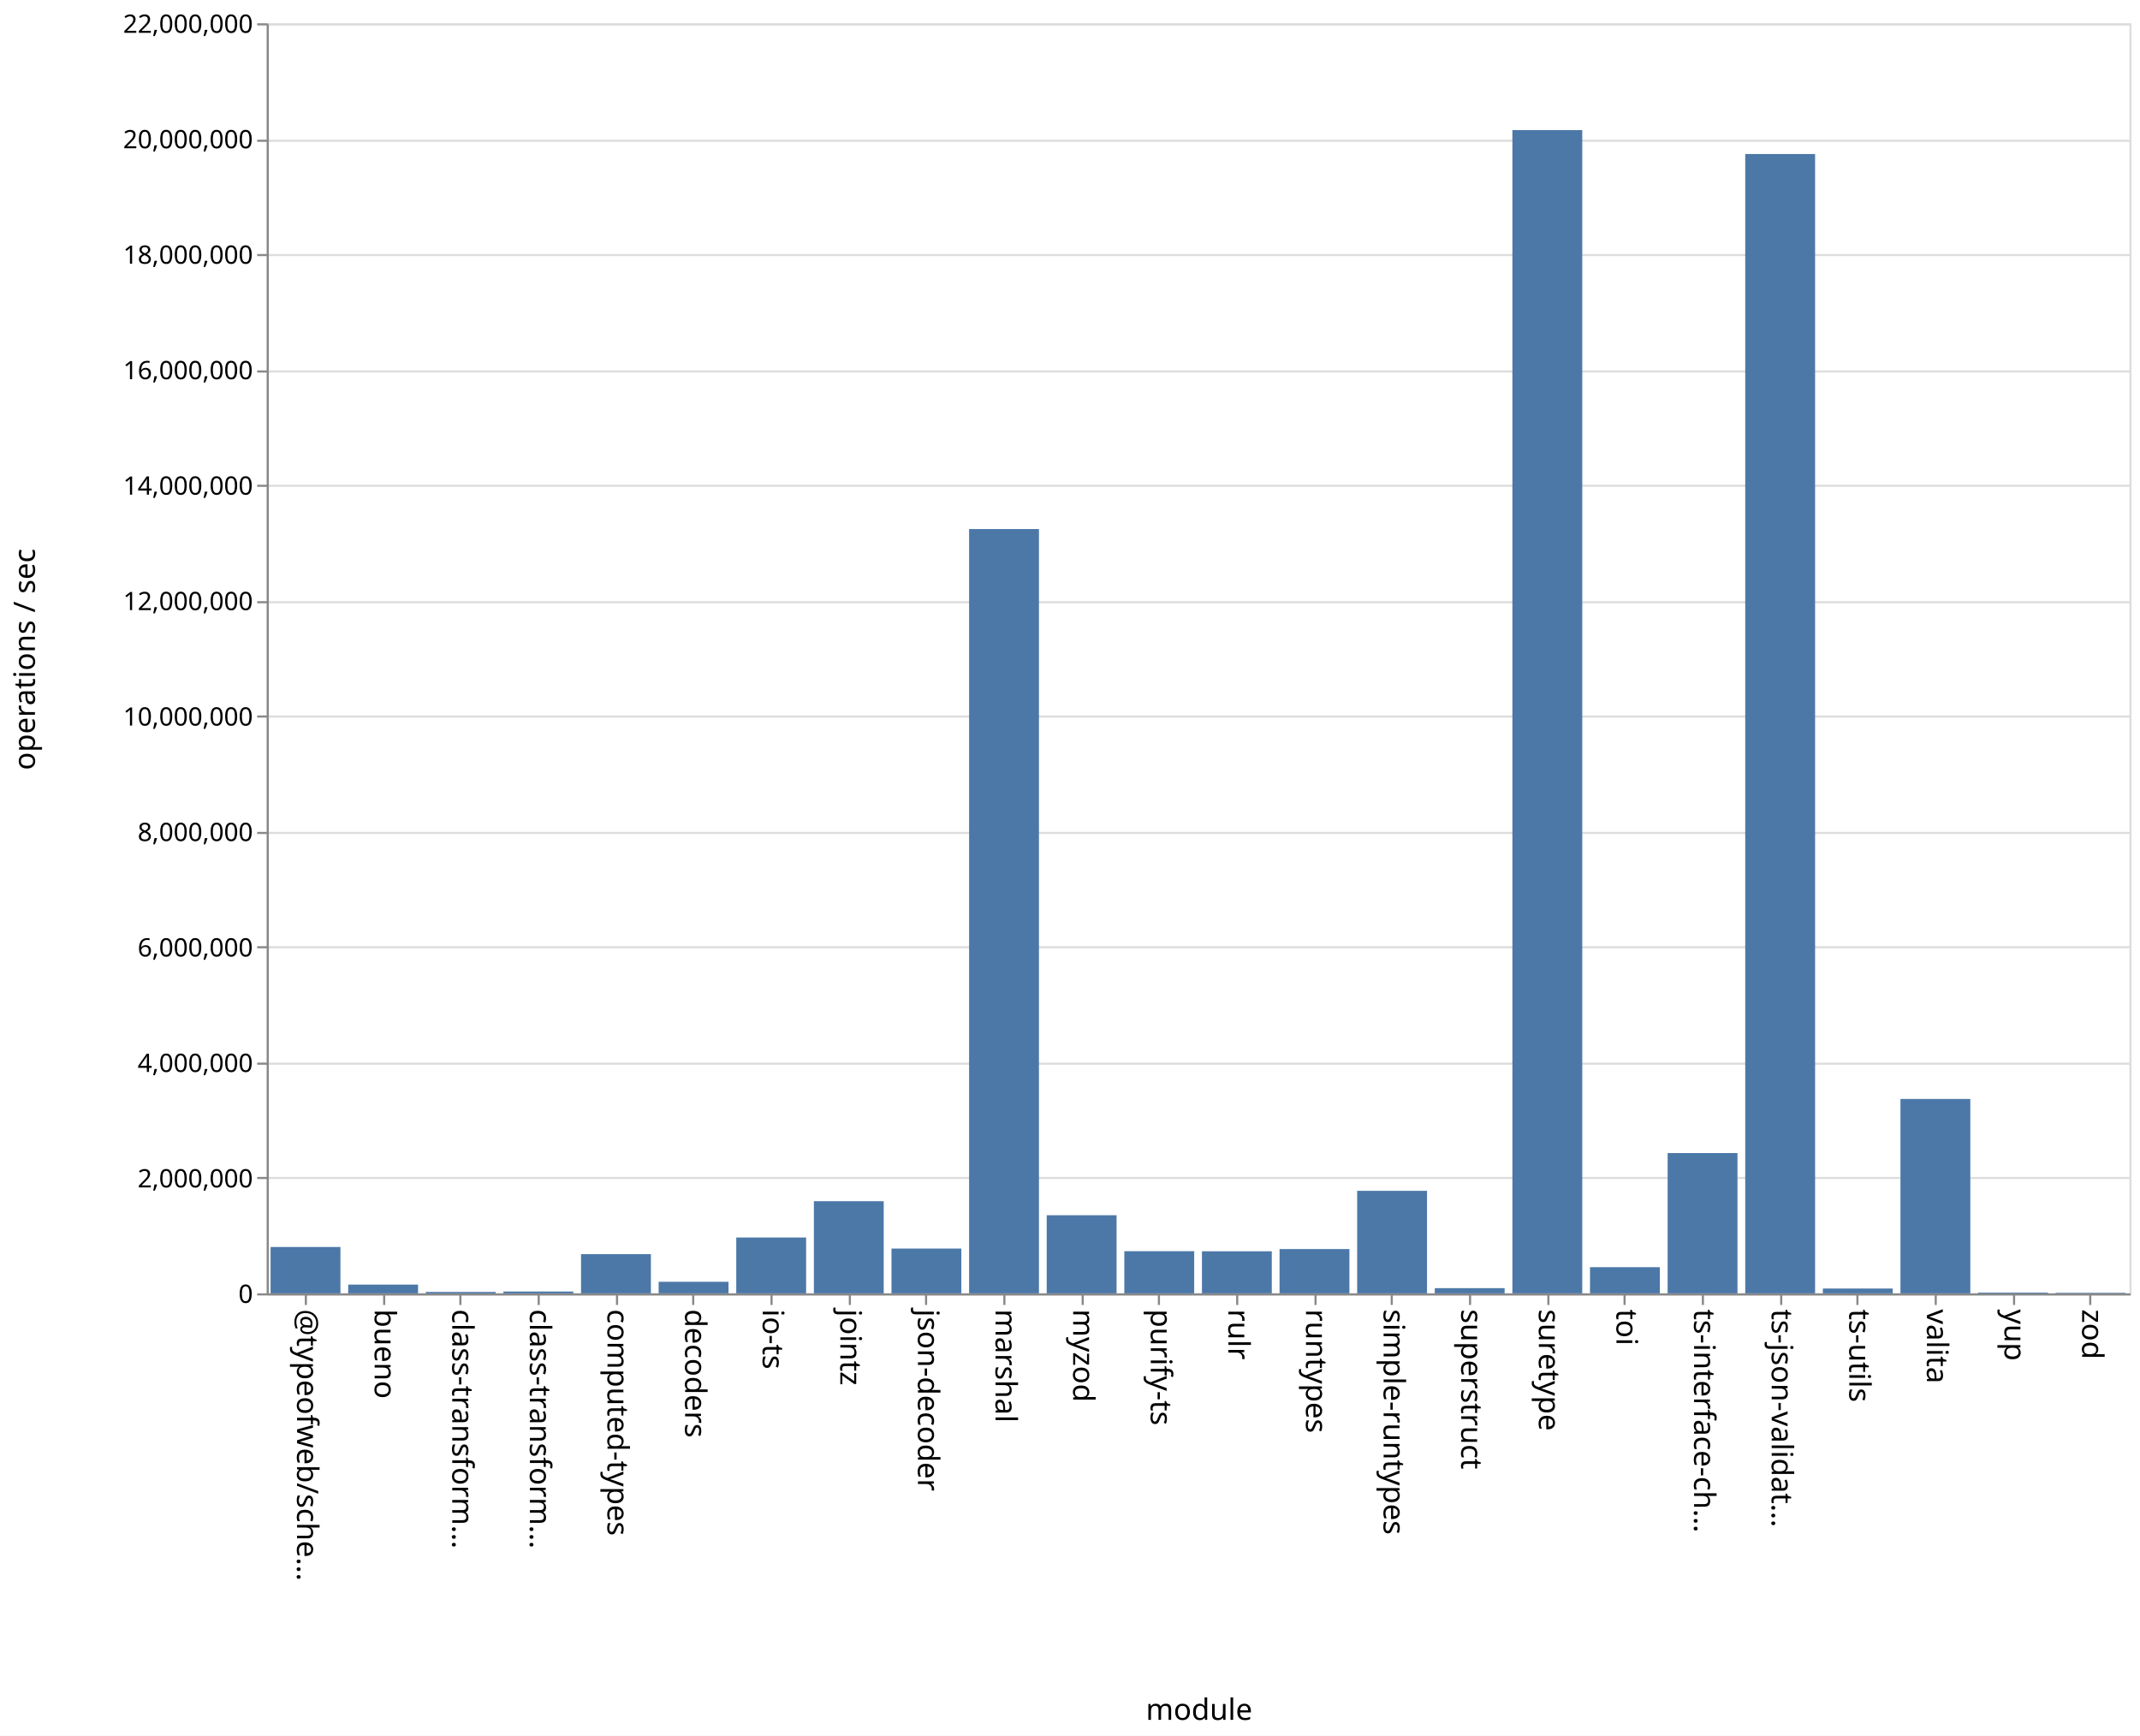
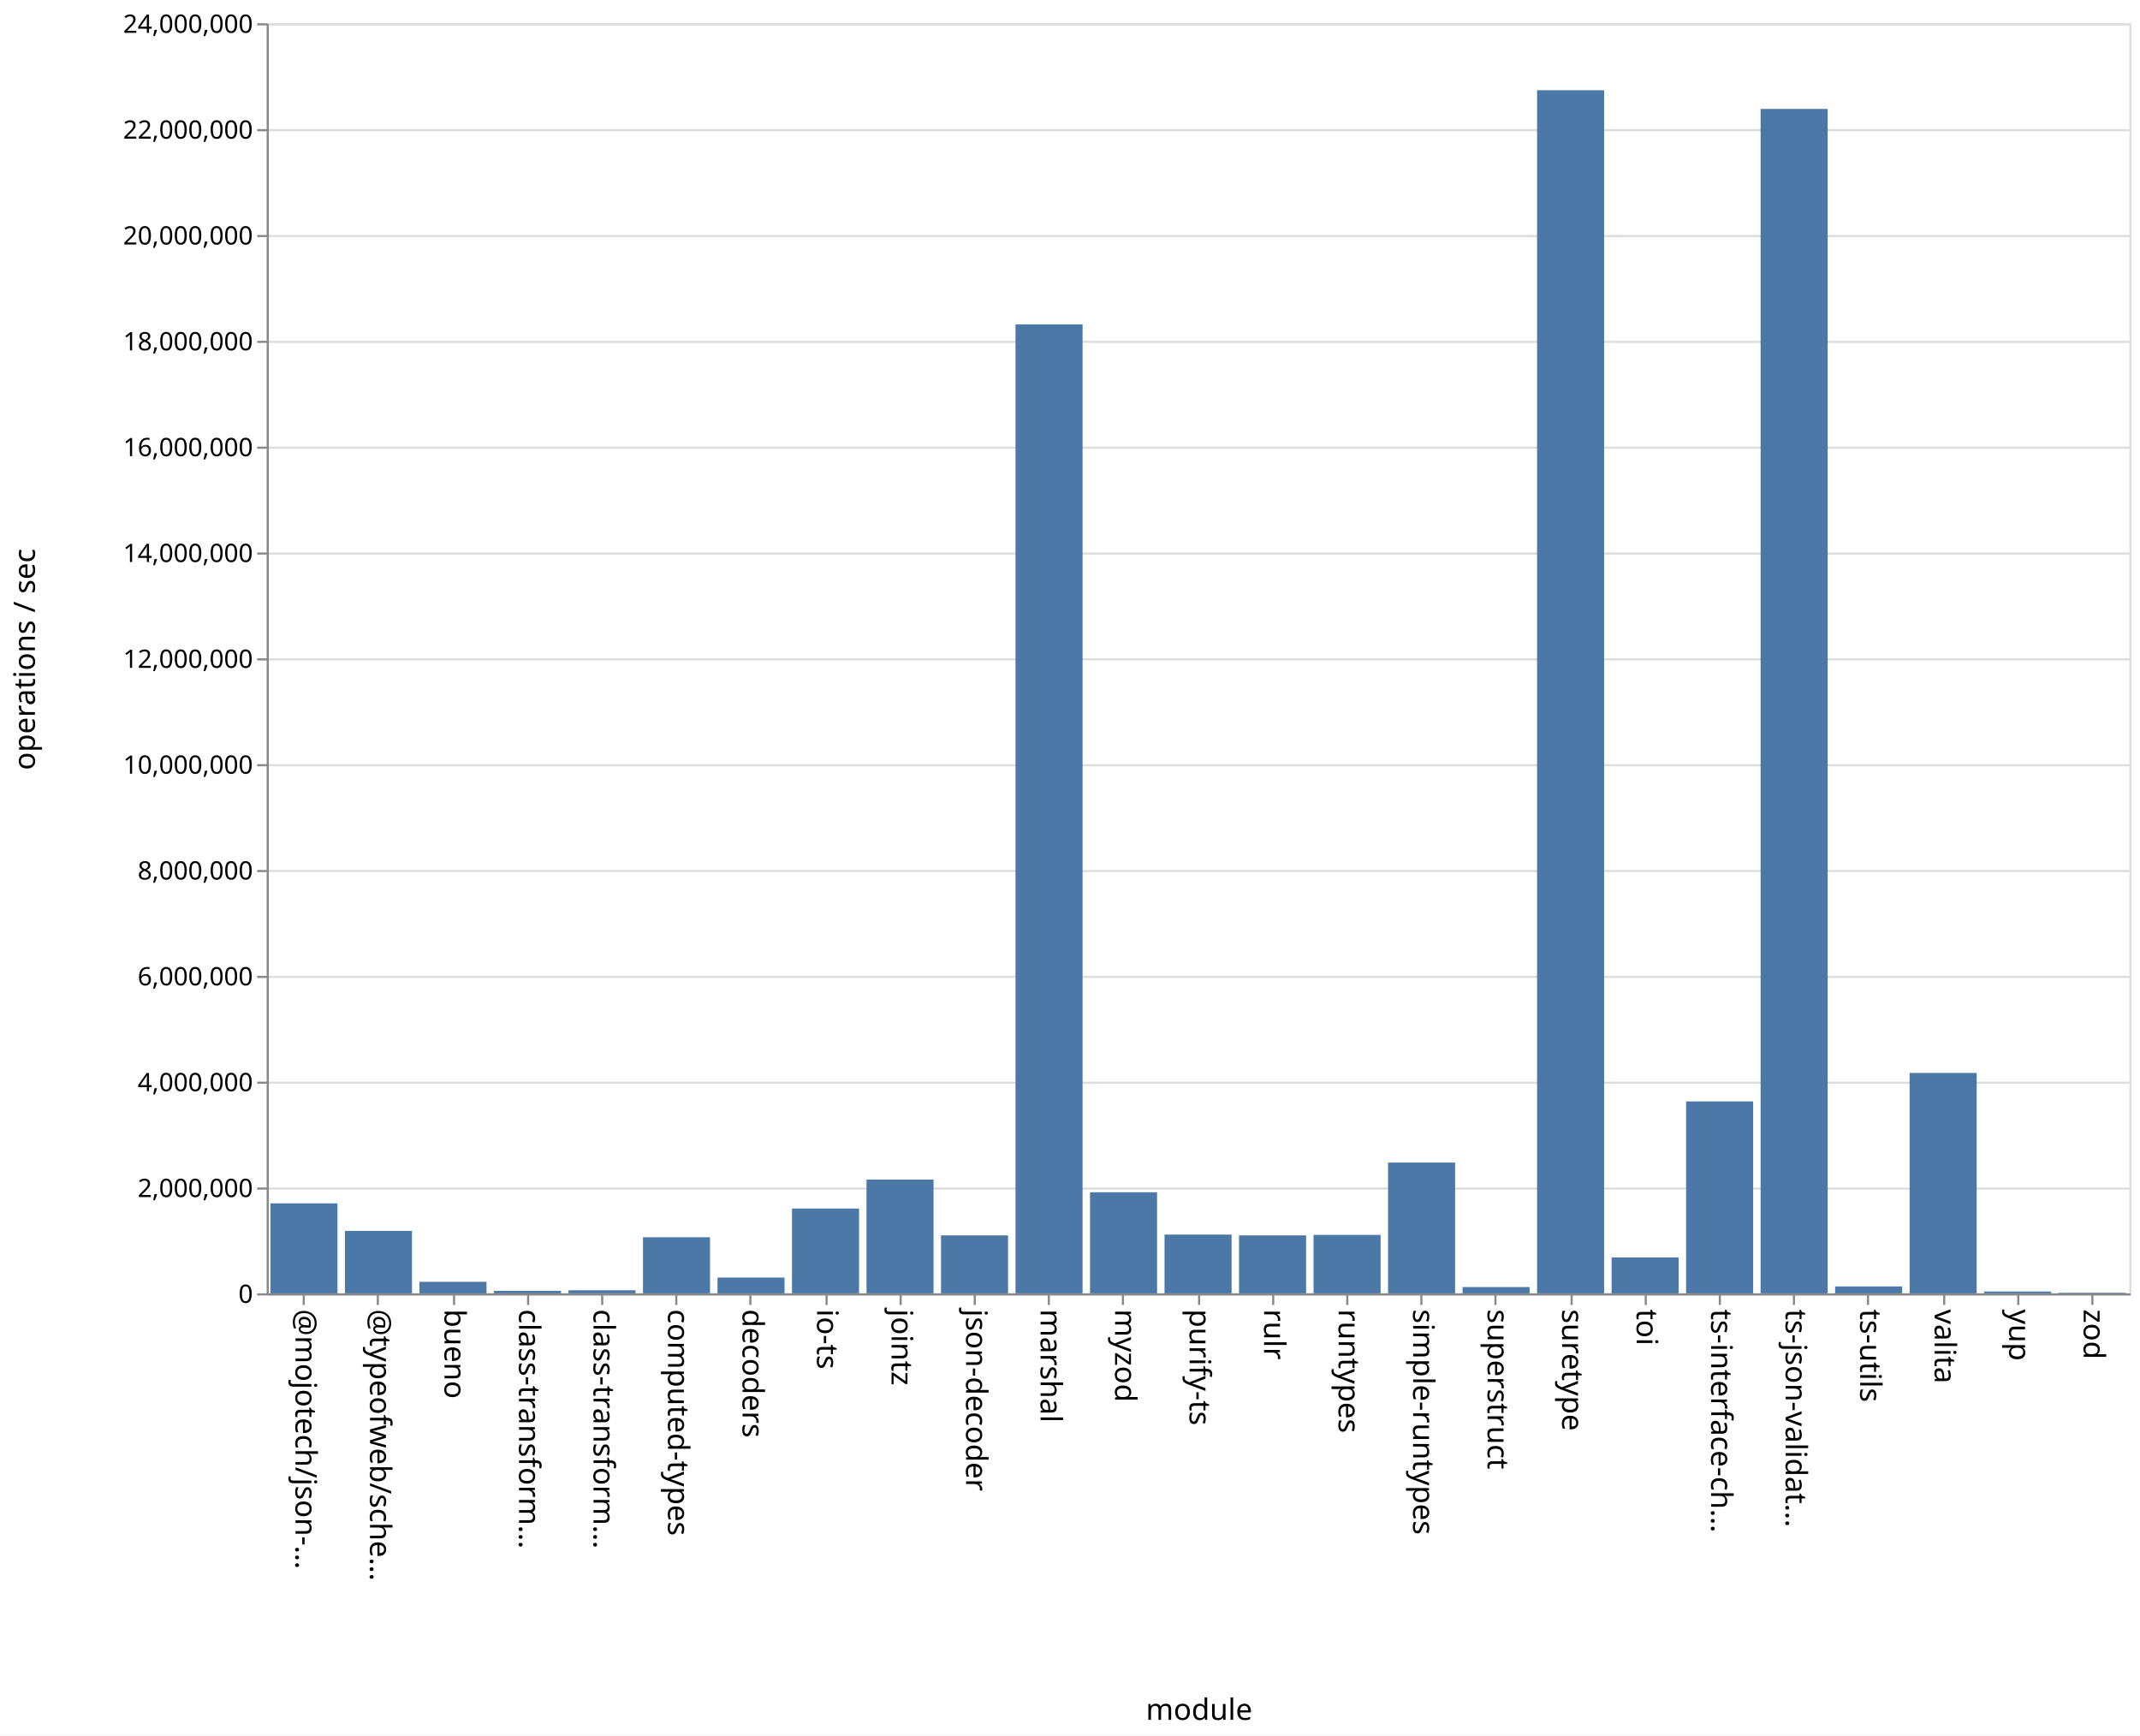
<svg xmlns="http://www.w3.org/2000/svg" class="marks" width="1011" height="820">
  <path fill="#fff" d="M0 0h1011v820H0z" />
  <g class="mark-group role-frame root" aria-roledescription="group mark container" fill="none" stroke-miterlimit="10">
    <path class="background" aria-hidden="true" d="M126.5 11.5h880v600h-880z" stroke="#ddd" />
-     <g class="mark-group role-axis" aria-roledescription="axis" aria-label="Y-axis for a linear scale with values from 0 to 22,000,000">
+     <g class="mark-group role-axis" aria-roledescription="axis" aria-label="Y-axis for a linear scale with values from 0 to 24,000,000">
      <path class="background" aria-hidden="true" d="M126.5 11.5z" pointer-events="none" />
      <g class="mark-rule role-axis-grid" pointer-events="none" stroke="#ddd">
-         <path d="M126.5 611.5h880M126.5 556.5h880M126.5 502.5h880M126.5 447.5h880M126.5 393.5h880M126.5 338.5h880M126.5 284.5h880M126.5 229.5h880M126.5 175.5h880M126.5 120.5h880M126.5 66.5h880M126.5 11.5h880" />
+         <path d="M126.5 611.5h880M126.5 561.5h880M126.5 511.5h880M126.5 461.5h880M126.5 411.5h880M126.5 361.5h880M126.5 311.5h880M126.5 261.5h880M126.5 211.5h880M126.5 161.5h880M126.5 111.5h880M126.5 61.5h880M126.5 11.5h880" />
      </g>
    </g>
-     <g class="mark-group role-axis" aria-roledescription="axis" aria-label="X-axis titled 'module' for a discrete scale with 24 values: @typeofweb/schema, bueno, class-transformer-validator-async, class-transformer-validator-sync, computed-types, ending with zod">
+     <g class="mark-group role-axis" aria-roledescription="axis" aria-label="X-axis titled 'module' for a discrete scale with 25 values: @mojotech/json-type-validation, @typeofweb/schema, bueno, class-transformer-validator-async, class-transformer-validator-sync, ending with zod">
      <path class="background" aria-hidden="true" d="M126.5 611.5z" pointer-events="none" />
      <g class="mark-rule role-axis-tick" pointer-events="none" stroke="#888">
-         <path d="M144.5 611.5v5M181.5 611.5v5M217.5 611.5v5M254.5 611.5v5M291.5 611.5v5M327.5 611.5v5M364.5 611.5v5M401.5 611.5v5M437.5 611.5v5M474.5 611.5v5M511.5 611.5v5M547.5 611.5v5M584.5 611.5v5M621.5 611.5v5M657.5 611.5v5M694.5 611.5v5M731.5 611.5v5M767.5 611.5v5M804.5 611.5v5M841.5 611.5v5M877.5 611.5v5M914.5 611.5v5M951.5 611.5v5M987.5 611.5v5" />
+         <path d="M143.5 611.5v5M178.5 611.5v5M214.5 611.5v5M249.5 611.5v5M284.5 611.5v5M319.5 611.5v5M354.5 611.5v5M390.5 611.5v5M425.5 611.5v5M460.5 611.5v5M495.5 611.5v5M530.5 611.5v5M566.5 611.5v5M601.5 611.5v5M636.5 611.5v5M671.5 611.5v5M706.5 611.5v5M742.5 611.5v5M777.5 611.5v5M812.5 611.5v5M847.5 611.5v5M882.5 611.5v5M918.5 611.5v5M953.5 611.5v5M988.5 611.5v5" />
      </g>
      <g class="mark-text role-axis-label" pointer-events="none" font-family="sans-serif" font-size="14" fill="#000">
-         <text transform="rotate(90 -239.083 379.417)">@typeofweb/sche…</text>
-         <text transform="rotate(90 -220.75 397.75)">bueno</text>
-         <text transform="rotate(90 -202.417 416.083)">class-transform…</text>
-         <text transform="rotate(90 -184.083 434.417)">class-transform…</text>
-         <text transform="rotate(90 -165.75 452.75)">computed-types</text>
-         <text transform="rotate(90 -147.417 471.083)">decoders</text>
-         <text transform="rotate(90 -129.083 489.417)">io-ts</text>
-         <text transform="rotate(90 -110.75 507.75)">jointz</text>
-         <text transform="rotate(90 -92.417 526.083)">json-decoder</text>
-         <text transform="rotate(90 -74.083 544.417)">marshal</text>
-         <text transform="rotate(90 -55.75 562.75)">myzod</text>
-         <text transform="rotate(90 -37.417 581.083)">purify-ts</text>
-         <text transform="rotate(90 -19.083 599.417)">rulr</text>
-         <text transform="rotate(90 -.75 617.75)">runtypes</text>
-         <text transform="rotate(90 17.583 636.083)">simple-runtypes</text>
-         <text transform="rotate(90 35.917 654.417)">superstruct</text>
-         <text transform="rotate(90 54.25 672.75)">suretype</text>
-         <text transform="rotate(90 72.583 691.083)">toi</text>
-         <text transform="rotate(90 90.917 709.417)">ts-interface-ch…</text>
-         <text transform="rotate(90 109.25 727.75)">ts-json-validat…</text>
-         <text transform="rotate(90 127.583 746.083)">ts-utils</text>
-         <text transform="rotate(90 145.917 764.417)">valita</text>
-         <text transform="rotate(90 164.25 782.75)">yup</text>
-         <text transform="rotate(90 182.583 801.083)">zod</text>
+         <text transform="rotate(90 -239.45 379.05)">@mojotech/json-…</text>
+         <text transform="rotate(90 -221.85 396.65)">@typeofweb/sche…</text>
+         <text transform="rotate(90 -204.25 414.25)">bueno</text>
+         <text transform="rotate(90 -186.65 431.85)">class-transform…</text>
+         <text transform="rotate(90 -169.05 449.45)">class-transform…</text>
+         <text transform="rotate(90 -151.45 467.05)">computed-types</text>
+         <text transform="rotate(90 -133.85 484.65)">decoders</text>
+         <text transform="rotate(90 -116.25 502.25)">io-ts</text>
+         <text transform="rotate(90 -98.65 519.85)">jointz</text>
+         <text transform="rotate(90 -81.05 537.45)">json-decoder</text>
+         <text transform="rotate(90 -63.45 555.05)">marshal</text>
+         <text transform="rotate(90 -45.85 572.65)">myzod</text>
+         <text transform="rotate(90 -28.25 590.25)">purify-ts</text>
+         <text transform="rotate(90 -10.65 607.85)">rulr</text>
+         <text transform="rotate(90 6.95 625.45)">runtypes</text>
+         <text transform="rotate(90 24.55 643.05)">simple-runtypes</text>
+         <text transform="rotate(90 42.15 660.65)">superstruct</text>
+         <text transform="rotate(90 59.75 678.25)">suretype</text>
+         <text transform="rotate(90 77.35 695.85)">toi</text>
+         <text transform="rotate(90 94.95 713.45)">ts-interface-ch…</text>
+         <text transform="rotate(90 112.55 731.05)">ts-json-validat…</text>
+         <text transform="rotate(90 130.15 748.65)">ts-utils</text>
+         <text transform="rotate(90 147.75 766.25)">valita</text>
+         <text transform="rotate(90 165.35 783.85)">yup</text>
+         <text transform="rotate(90 182.95 801.45)">zod</text>
      </g>
      <path stroke="#888" d="M126.5 611.5h880" class="mark-rule role-axis-domain" pointer-events="none" />
      <text text-anchor="middle" transform="translate(566.5 812.5)" font-family="sans-serif" font-size="14" fill="#000" class="mark-text role-axis-title" pointer-events="none">module</text>
    </g>
-     <g class="mark-group role-axis" aria-roledescription="axis" aria-label="Y-axis titled 'operations / sec' for a linear scale with values from 0 to 22,000,000">
+     <g class="mark-group role-axis" aria-roledescription="axis" aria-label="Y-axis titled 'operations / sec' for a linear scale with values from 0 to 24,000,000">
      <path class="background" aria-hidden="true" d="M126.5 11.5z" pointer-events="none" />
      <g class="mark-rule role-axis-tick" pointer-events="none" stroke="#888">
-         <path d="M126.5 611.5h-5M126.5 556.5h-5M126.5 502.5h-5M126.5 447.5h-5M126.5 393.5h-5M126.5 338.5h-5M126.5 284.5h-5M126.5 229.5h-5M126.5 175.5h-5M126.5 120.5h-5M126.5 66.5h-5M126.5 11.5h-5" />
+         <path d="M126.5 611.5h-5M126.5 561.5h-5M126.5 511.5h-5M126.5 461.5h-5M126.5 411.5h-5M126.5 361.5h-5M126.5 311.5h-5M126.5 261.5h-5M126.5 211.5h-5M126.5 161.5h-5M126.5 111.5h-5M126.5 61.5h-5M126.5 11.5h-5" />
      </g>
      <g class="mark-text role-axis-label" pointer-events="none" text-anchor="end" font-family="sans-serif" font-size="12" fill="#000">
        <text transform="translate(119.5 615.5)">0</text>
-         <text transform="translate(119.5 560.955)">2,000,000</text>
-         <text transform="translate(119.5 506.41)">4,000,000</text>
-         <text transform="translate(119.5 451.864)">6,000,000</text>
-         <text transform="translate(119.5 397.318)">8,000,000</text>
-         <text transform="translate(119.5 342.773)">10,000,000</text>
-         <text transform="translate(119.5 288.227)">12,000,000</text>
-         <text transform="translate(119.5 233.682)">14,000,000</text>
-         <text transform="translate(119.5 179.136)">16,000,000</text>
-         <text transform="translate(119.5 124.59)">18,000,000</text>
-         <text transform="translate(119.5 70.045)">20,000,000</text>
-         <text transform="translate(119.5 15.5)">22,000,000</text>
+         <text transform="translate(119.5 565.5)">2,000,000</text>
+         <text transform="translate(119.5 515.5)">4,000,000</text>
+         <text transform="translate(119.5 465.5)">6,000,000</text>
+         <text transform="translate(119.5 415.5)">8,000,000</text>
+         <text transform="translate(119.5 365.5)">10,000,000</text>
+         <text transform="translate(119.5 315.5)">12,000,000</text>
+         <text transform="translate(119.5 265.5)">14,000,000</text>
+         <text transform="translate(119.5 215.5)">16,000,000</text>
+         <text transform="translate(119.5 165.5)">18,000,000</text>
+         <text transform="translate(119.5 115.5)">20,000,000</text>
+         <text transform="translate(119.5 65.5)">22,000,000</text>
+         <text transform="translate(119.5 15.5)">24,000,000</text>
      </g>
      <path stroke="#888" d="M126.5 611.5v-600" class="mark-rule role-axis-domain" pointer-events="none" />
      <text text-anchor="middle" transform="rotate(-90 164 147.5)" font-family="sans-serif" font-size="14" fill="#000" class="mark-text role-axis-title" pointer-events="none">operations / sec</text>
    </g>
    <g class="mark-rect role-mark marks" aria-roledescription="rect mark container" fill="#4c78a8">
-       <path d="M164.5 606.872h33V611h-33zM201.167 610.334h33V611h-33zM237.833 610.132h33V611h-33zM274.5 592.477h33V611h-33zM311.167 605.54h33V611h-33zM347.833 584.622h33V611h-33zM384.5 567.474h33V611h-33zM421.167 589.845h33V611h-33zM457.833 249.935h33V611h-33zM494.5 574.102h33V611h-33zM531.167 591.086h33V611h-33zM567.833 591.13h33V611h-33zM604.5 590.084h33V611h-33zM641.167 562.567h33V611h-33zM677.833 608.553h33V611h-33zM714.5 61.467h33V611h-33zM751.167 598.641h33V611h-33zM787.833 544.737h33V611h-33zM824.5 72.765h33V611h-33zM861.167 608.73h33V611h-33zM127.833 589.105h33V611h-33zM897.833 519.17h33V611h-33zM934.5 610.637h33V611h-33zM971.167 610.74h33v.26h-33z" />
+       <path d="M198.16 605.555h31.68V611h-31.68zM233.36 609.822h31.68V611h-31.68zM268.56 609.551h31.68V611h-31.68zM303.76 584.507h31.68V611h-31.68zM338.96 603.54h31.68V611h-31.68zM374.16 570.938h31.68V611h-31.68zM409.36 557.247h31.68V611h-31.68zM444.56 583.615h31.68V611h-31.68zM479.76 153.24h31.68V611h-31.68zM514.96 563.25h31.68V611h-31.68zM550.16 583.243h31.68V611h-31.68zM585.36 583.616h31.68V611h-31.68zM620.56 583.394h31.68V611h-31.68zM655.76 549.229h31.68V611h-31.68zM690.96 608.032h31.68V611h-31.68zM726.16 42.618h31.68V611h-31.68zM761.36 594.029h31.68V611h-31.68zM796.56 520.336h31.68V611h-31.68zM831.76 51.46h31.68V611h-31.68zM866.96 607.742h31.68V611h-31.68zM162.96 581.501h31.68V611h-31.68zM902.16 506.878h31.68V611h-31.68zM937.36 610.138h31.68V611h-31.68zM972.56 610.73h31.68v.27h-31.68zM127.76 568.49h31.68V611h-31.68z" />
    </g>
  </g>
</svg>
